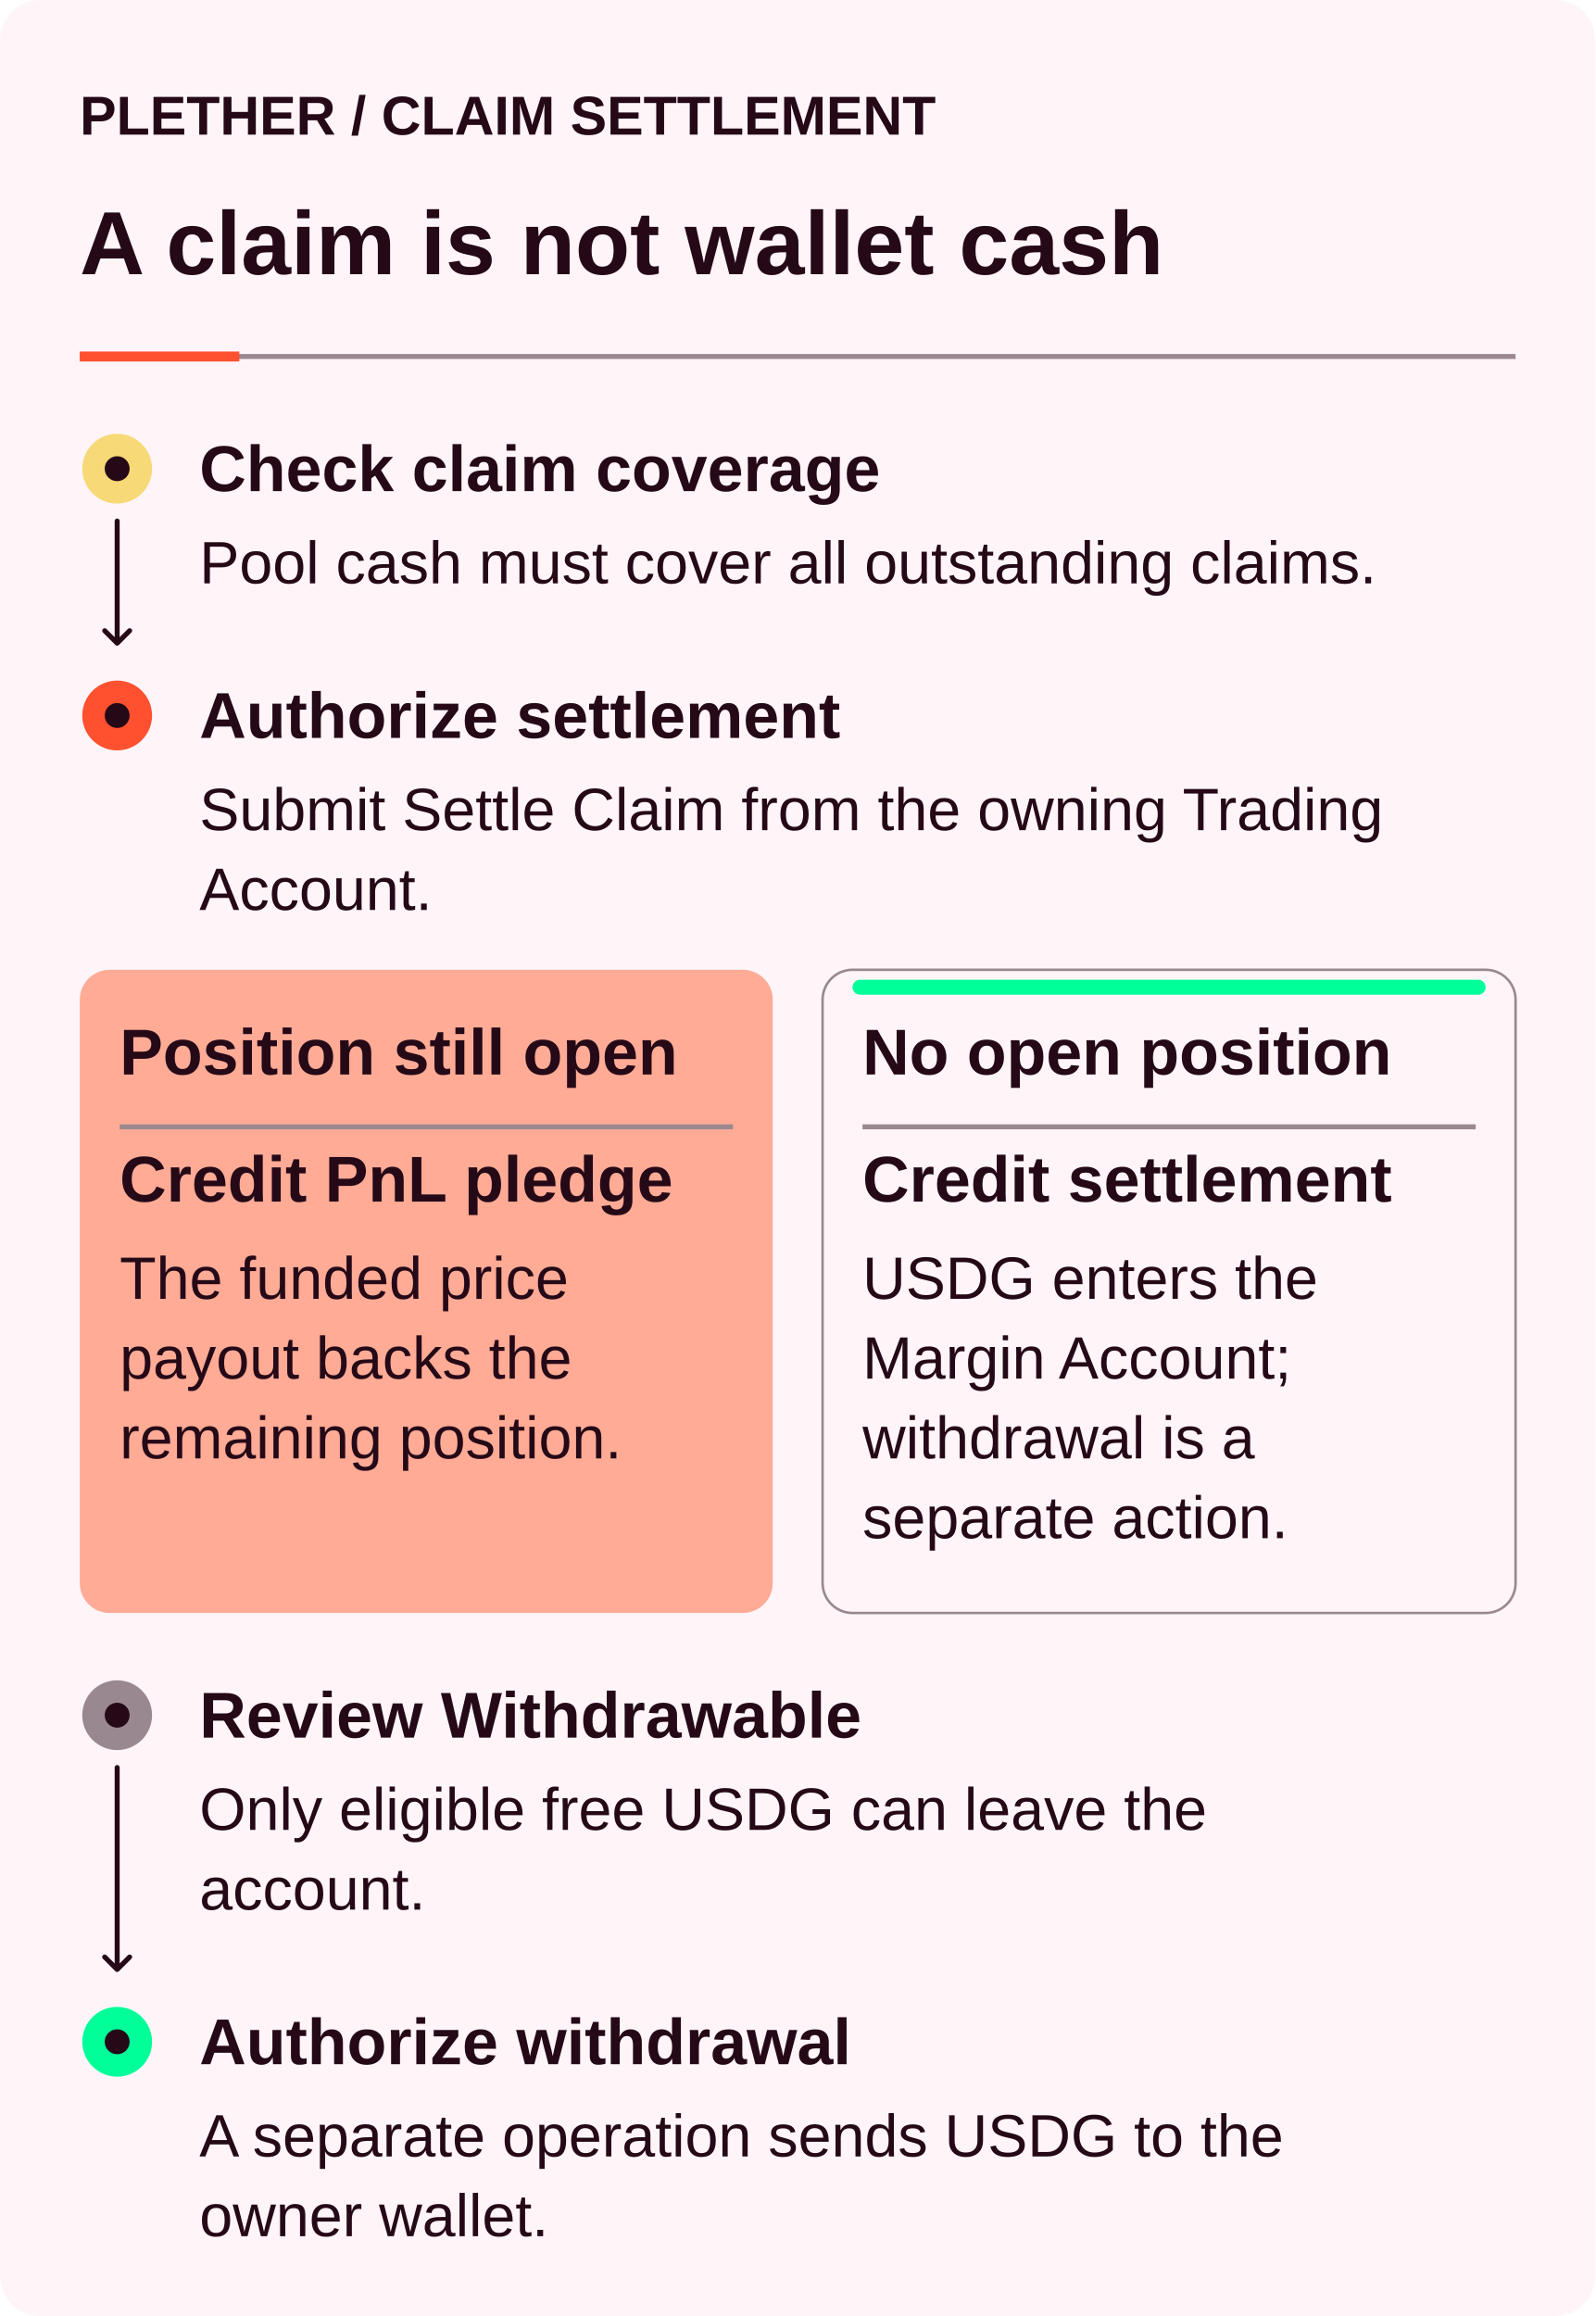
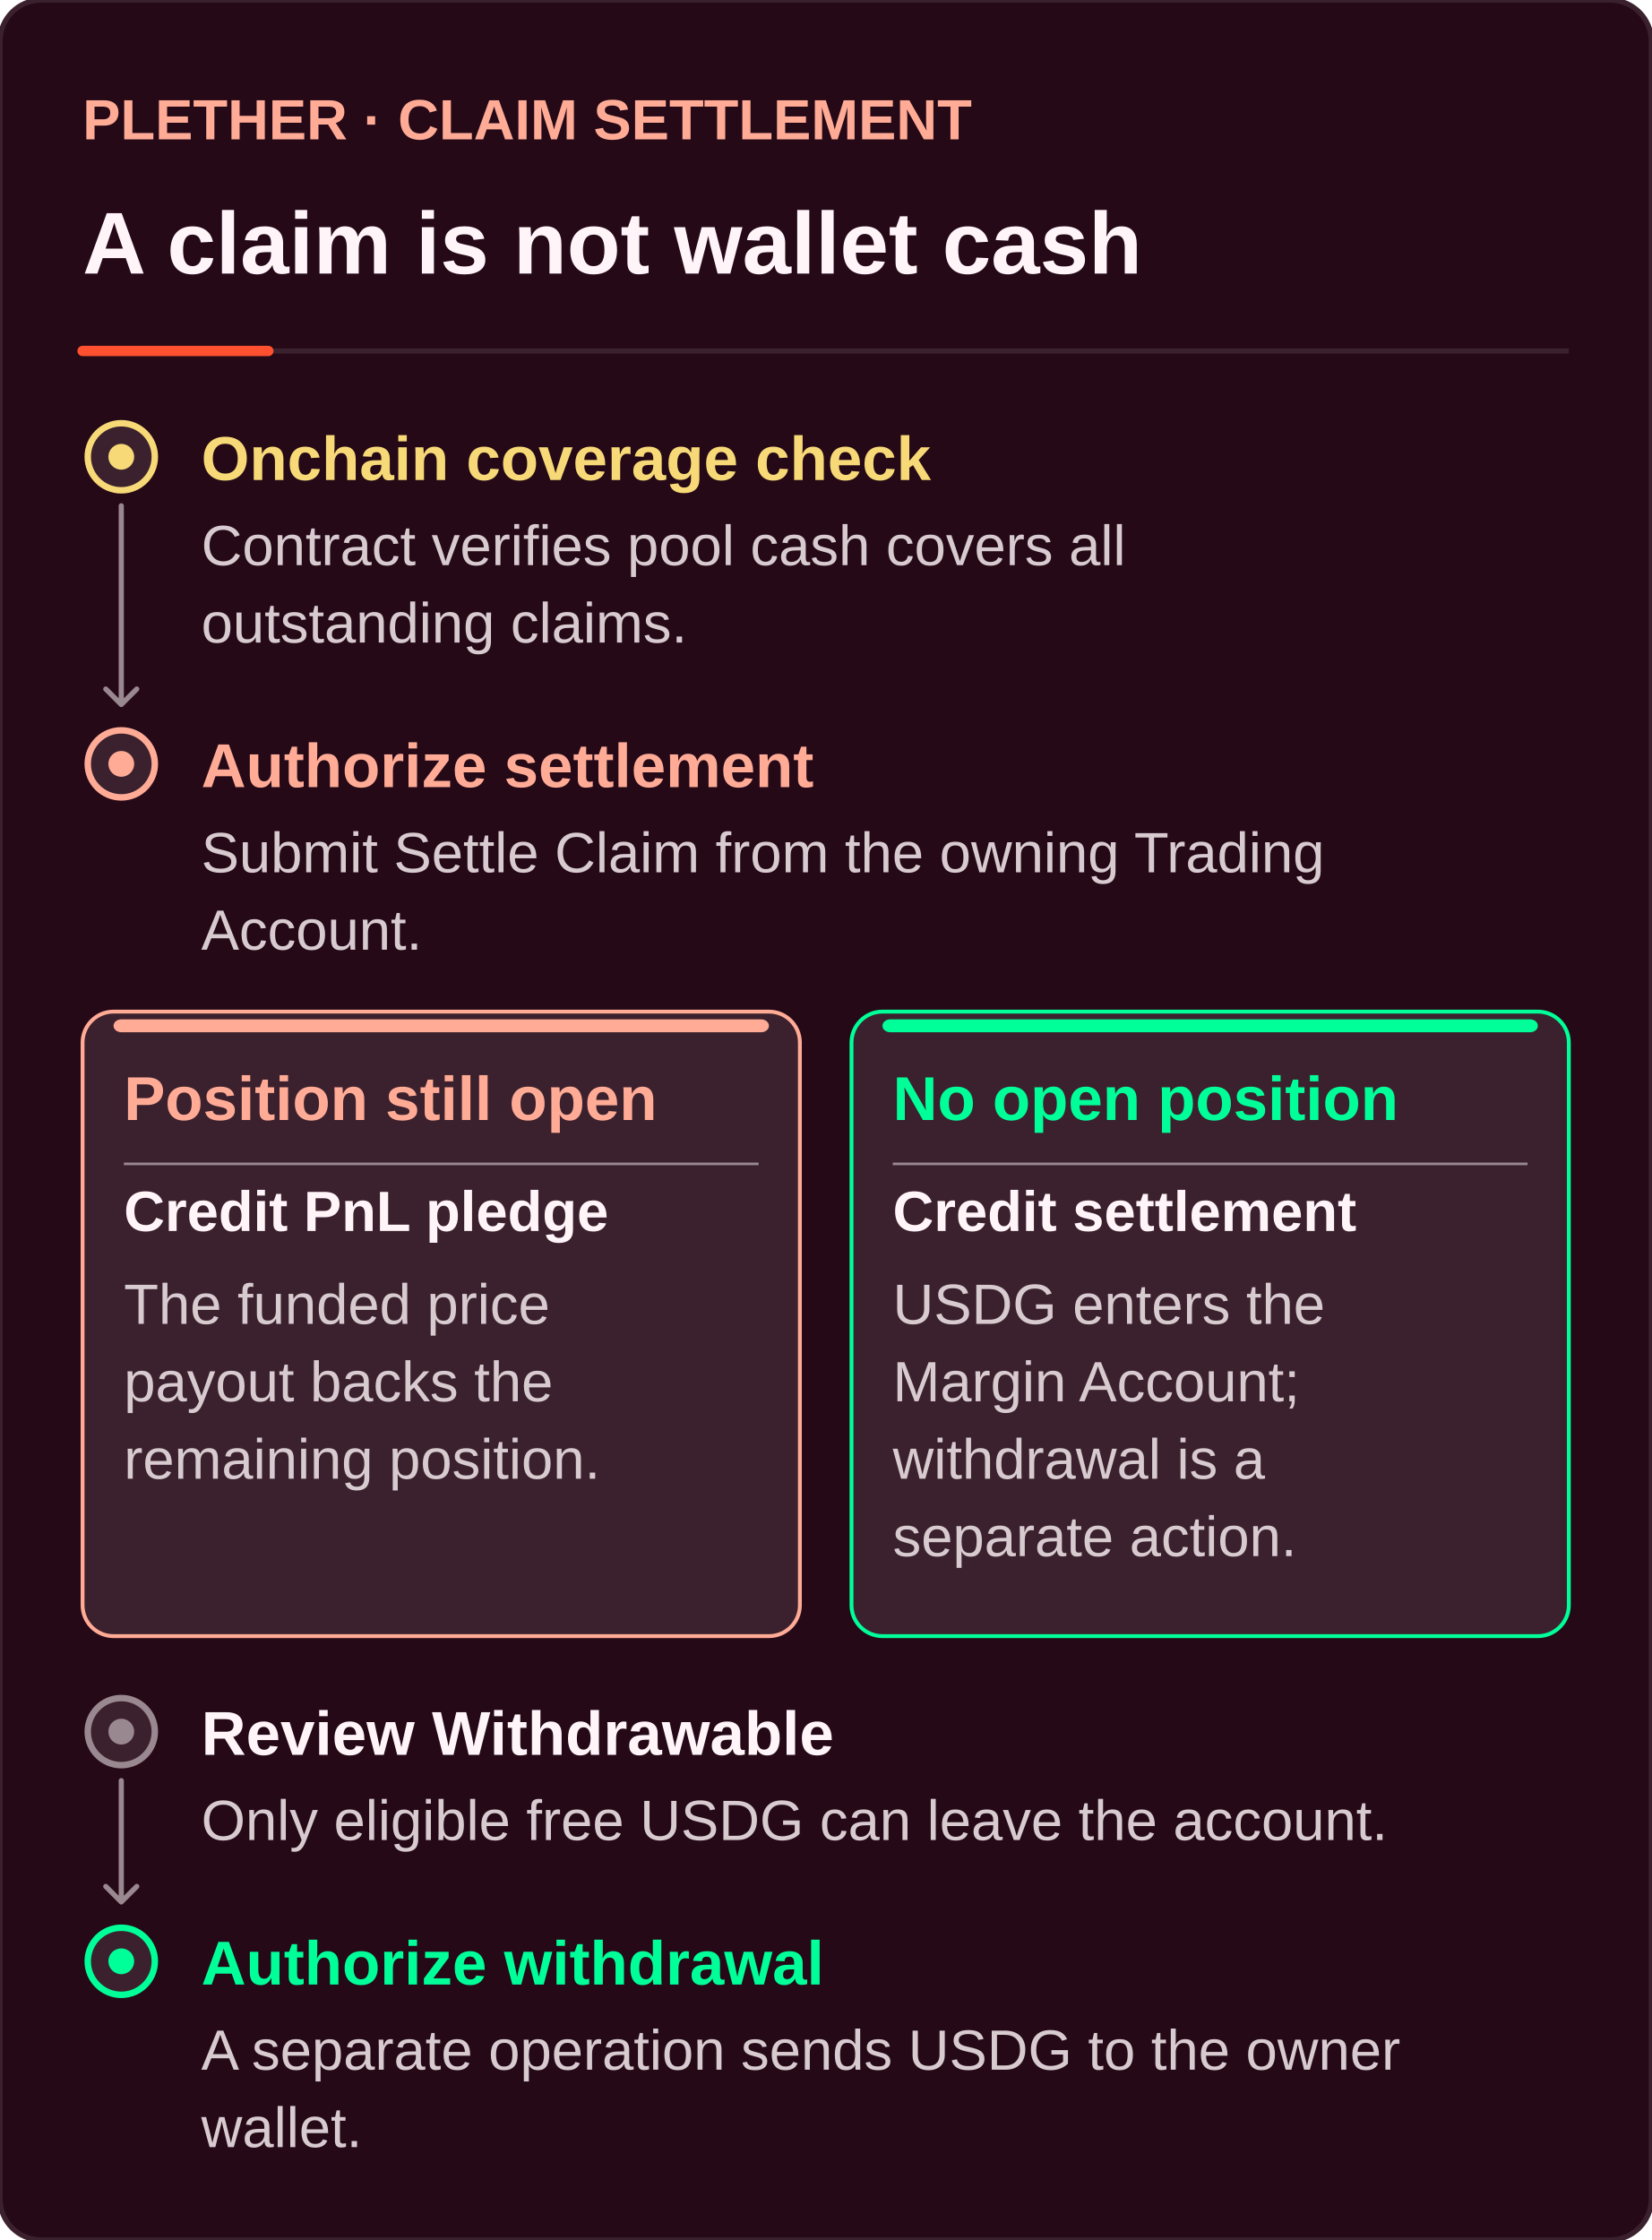
- <svg xmlns="http://www.w3.org/2000/svg" width="640" height="929" viewBox="0 0 640 929" role="img" aria-labelledby="claim-to-owner-wallet-title claim-to-owner-wallet-desc" focusable="false">
-   <style>text{font-family:Arial,Helvetica,sans-serif}</style>
-   <rect width="640" height="929" rx="16" fill="#FFF5F9" />
-   <text x="32" y="54" font-size="22" font-weight="700" fill="#250917" data-max-width="576">PLETHER / CLAIM SETTLEMENT</text>
-   <text x="32" y="110" font-size="36" font-weight="700" fill="#250917" data-max-width="576">A claim is not wallet cash</text>
-   <path d="M32 143 L608 143" stroke="#9A8890" stroke-width="2" fill="none" />
-   <path d="M32 143 h64" stroke="#FF512F" stroke-width="4" fill="none" />
-   <circle cx="47" cy="188" r="14" fill="#F7D977" />
-   <circle cx="47" cy="188" r="5" fill="#250917" />
-   <text x="80" y="197" font-size="26" font-weight="700" fill="#250917" data-max-width="528">Check claim coverage</text>
-   <text x="80" y="234" font-size="24" font-weight="400" fill="#250917" data-max-width="528">Pool cash must cover all outstanding claims.</text>
-   <path d="M47 209 V258 m-5 -5 5 5 5 -5" stroke="#250917" stroke-width="2" stroke-linecap="round" stroke-linejoin="round" fill="none" />
-   <circle cx="47" cy="287" r="14" fill="#FF512F" />
-   <circle cx="47" cy="287" r="5" fill="#250917" />
-   <text x="80" y="296" font-size="26" font-weight="700" fill="#250917" data-max-width="528">Authorize settlement</text>
-   <text x="80" y="333" font-size="24" font-weight="400" fill="#250917" data-max-width="528">Submit Settle Claim from the owning Trading</text>
-   <text x="80" y="365" font-size="24" font-weight="400" fill="#250917" data-max-width="528">Account.</text>
-   <rect x="32" y="389" width="278" height="258" rx="12" fill="#FFAB96" stroke="none" />
-   <text x="48" y="431" font-size="26" font-weight="700" fill="#250917" data-max-width="246">Position still open</text>
-   <path d="M48 452 L294 452" stroke="#9A8890" stroke-width="2" fill="none" />
-   <text x="48" y="482" font-size="26" font-weight="700" fill="#250917" data-max-width="246">Credit PnL pledge</text>
-   <text x="48" y="521" font-size="24" font-weight="400" fill="#250917" data-max-width="246">The funded price</text>
-   <text x="48" y="553" font-size="24" font-weight="400" fill="#250917" data-max-width="246">payout backs the</text>
-   <text x="48" y="585" font-size="24" font-weight="400" fill="#250917" data-max-width="246">remaining position.</text>
-   <rect x="330" y="389" width="278" height="258" rx="12" fill="#FFF5F9" stroke="#9A8890" />
-   <rect x="342" y="393" width="254" height="6" rx="3" fill="#00FF99" stroke="none" />
-   <text x="346" y="431" font-size="26" font-weight="700" fill="#250917" data-max-width="246">No open position</text>
-   <path d="M346 452 L592 452" stroke="#9A8890" stroke-width="2" fill="none" />
-   <text x="346" y="482" font-size="26" font-weight="700" fill="#250917" data-max-width="246">Credit settlement</text>
-   <text x="346" y="521" font-size="24" font-weight="400" fill="#250917" data-max-width="246">USDG enters the</text>
-   <text x="346" y="553" font-size="24" font-weight="400" fill="#250917" data-max-width="246">Margin Account;</text>
-   <text x="346" y="585" font-size="24" font-weight="400" fill="#250917" data-max-width="246">withdrawal is a</text>
-   <text x="346" y="617" font-size="24" font-weight="400" fill="#250917" data-max-width="246">separate action.</text>
-   <circle cx="47" cy="688" r="14" fill="#9A8890" />
-   <circle cx="47" cy="688" r="5" fill="#250917" />
-   <text x="80" y="697" font-size="26" font-weight="700" fill="#250917" data-max-width="528">Review Withdrawable</text>
-   <text x="80" y="734" font-size="24" font-weight="400" fill="#250917" data-max-width="528">Only eligible free USDG can leave the</text>
-   <text x="80" y="766" font-size="24" font-weight="400" fill="#250917" data-max-width="528">account.</text>
-   <path d="M47 709 V790 m-5 -5 5 5 5 -5" stroke="#250917" stroke-width="2" stroke-linecap="round" stroke-linejoin="round" fill="none" />
-   <circle cx="47" cy="819" r="14" fill="#00FF99" />
-   <circle cx="47" cy="819" r="5" fill="#250917" />
-   <text x="80" y="828" font-size="26" font-weight="700" fill="#250917" data-max-width="528">Authorize withdrawal</text>
-   <text x="80" y="865" font-size="24" font-weight="400" fill="#250917" data-max-width="528">A separate operation sends USDG to the</text>
-   <text x="80" y="897" font-size="24" font-weight="400" fill="#250917" data-max-width="528">owner wallet.</text>
+ <svg xmlns="http://www.w3.org/2000/svg" width="640" height="868" viewBox="0 0 640 868" role="img" aria-labelledby="claim-to-owner-wallet-title claim-to-owner-wallet-desc" focusable="false">
+   <style>text{font-family:'Uncut Sans',-apple-system,BlinkMacSystemFont,'Segoe UI',Arial,Helvetica,sans-serif}</style>
+   <rect width="640" height="868" rx="16" fill="#250917" stroke="#3B212D" stroke-width="2" />
+   <text x="32" y="54" font-size="22" font-weight="700" fill="#FFAB96" data-max-width="576">PLETHER · CLAIM SETTLEMENT</text>
+   <text x="32" y="106" font-size="34" font-weight="700" fill="#FFF5F9" data-max-width="576">A claim is not wallet cash</text>
+   <path d="M32 136 L608 136" stroke="#3B212D" stroke-width="2" fill="none" />
+   <path d="M32 136 h72" stroke="#FF512F" stroke-width="4" stroke-linecap="round" fill="none" />
+   <circle cx="47" cy="177" r="13" fill="#3B212D" stroke="#F7D977" stroke-width="2.5" />
+   <circle cx="47" cy="177" r="5" fill="#F7D977" />
+   <text x="78" y="186" font-size="24" font-weight="700" fill="#F7D977" data-max-width="530">Onchain coverage check</text>
+   <text x="78" y="219" font-size="22" font-weight="400" fill="#D8CBD0" data-max-width="530">Contract verifies pool cash covers all</text>
+   <text x="78" y="249" font-size="22" font-weight="400" fill="#D8CBD0" data-max-width="530">outstanding claims.</text>
+   <path d="M47 196 V273 m-6 -6 6 6 6 -6" stroke="#9A8890" stroke-width="2" stroke-linecap="round" stroke-linejoin="round" fill="none" />
+   <circle cx="47" cy="296" r="13" fill="#3B212D" stroke="#FFAB96" stroke-width="2.5" />
+   <circle cx="47" cy="296" r="5" fill="#FFAB96" />
+   <text x="78" y="305" font-size="24" font-weight="700" fill="#FFAB96" data-max-width="530">Authorize settlement</text>
+   <text x="78" y="338" font-size="22" font-weight="400" fill="#D8CBD0" data-max-width="530">Submit Settle Claim from the owning Trading</text>
+   <text x="78" y="368" font-size="22" font-weight="400" fill="#D8CBD0" data-max-width="530">Account.</text>
+   <rect x="32" y="392" width="278" height="242" rx="12" fill="#3B212D" stroke="#FFAB96" stroke-width="1.5" />
+   <rect x="44" y="395" width="254" height="5" rx="3" fill="#FFAB96" stroke="none" />
+   <text x="48" y="434" font-size="24" font-weight="700" fill="#FFAB96" data-max-width="246">Position still open</text>
+   <path d="M48 451 L294 451" stroke="#9A8890" stroke-width="1" fill="none" />
+   <text x="48" y="477" font-size="22" font-weight="700" fill="#FFF5F9" data-max-width="246">Credit PnL pledge</text>
+   <text x="48" y="513" font-size="22" font-weight="400" fill="#D8CBD0" data-max-width="246">The funded price</text>
+   <text x="48" y="543" font-size="22" font-weight="400" fill="#D8CBD0" data-max-width="246">payout backs the</text>
+   <text x="48" y="573" font-size="22" font-weight="400" fill="#D8CBD0" data-max-width="246">remaining position.</text>
+   <rect x="330" y="392" width="278" height="242" rx="12" fill="#3B212D" stroke="#00FF99" stroke-width="1.5" />
+   <rect x="342" y="395" width="254" height="5" rx="3" fill="#00FF99" stroke="none" />
+   <text x="346" y="434" font-size="24" font-weight="700" fill="#00FF99" data-max-width="246">No open position</text>
+   <path d="M346 451 L592 451" stroke="#9A8890" stroke-width="1" fill="none" />
+   <text x="346" y="477" font-size="22" font-weight="700" fill="#FFF5F9" data-max-width="246">Credit settlement</text>
+   <text x="346" y="513" font-size="22" font-weight="400" fill="#D8CBD0" data-max-width="246">USDG enters the</text>
+   <text x="346" y="543" font-size="22" font-weight="400" fill="#D8CBD0" data-max-width="246">Margin Account;</text>
+   <text x="346" y="573" font-size="22" font-weight="400" fill="#D8CBD0" data-max-width="246">withdrawal is a</text>
+   <text x="346" y="603" font-size="22" font-weight="400" fill="#D8CBD0" data-max-width="246">separate action.</text>
+   <circle cx="47" cy="671" r="13" fill="#3B212D" stroke="#9A8890" stroke-width="2.5" />
+   <circle cx="47" cy="671" r="5" fill="#9A8890" />
+   <text x="78" y="680" font-size="24" font-weight="700" fill="#FFF5F9" data-max-width="530">Review Withdrawable</text>
+   <text x="78" y="713" font-size="22" font-weight="400" fill="#D8CBD0" data-max-width="530">Only eligible free USDG can leave the account.</text>
+   <path d="M47 690 V737 m-6 -6 6 6 6 -6" stroke="#9A8890" stroke-width="2" stroke-linecap="round" stroke-linejoin="round" fill="none" />
+   <circle cx="47" cy="760" r="13" fill="#3B212D" stroke="#00FF99" stroke-width="2.5" />
+   <circle cx="47" cy="760" r="5" fill="#00FF99" />
+   <text x="78" y="769" font-size="24" font-weight="700" fill="#00FF99" data-max-width="530">Authorize withdrawal</text>
+   <text x="78" y="802" font-size="22" font-weight="400" fill="#D8CBD0" data-max-width="530">A separate operation sends USDG to the owner</text>
+   <text x="78" y="832" font-size="22" font-weight="400" fill="#D8CBD0" data-max-width="530">wallet.</text>
</svg>
